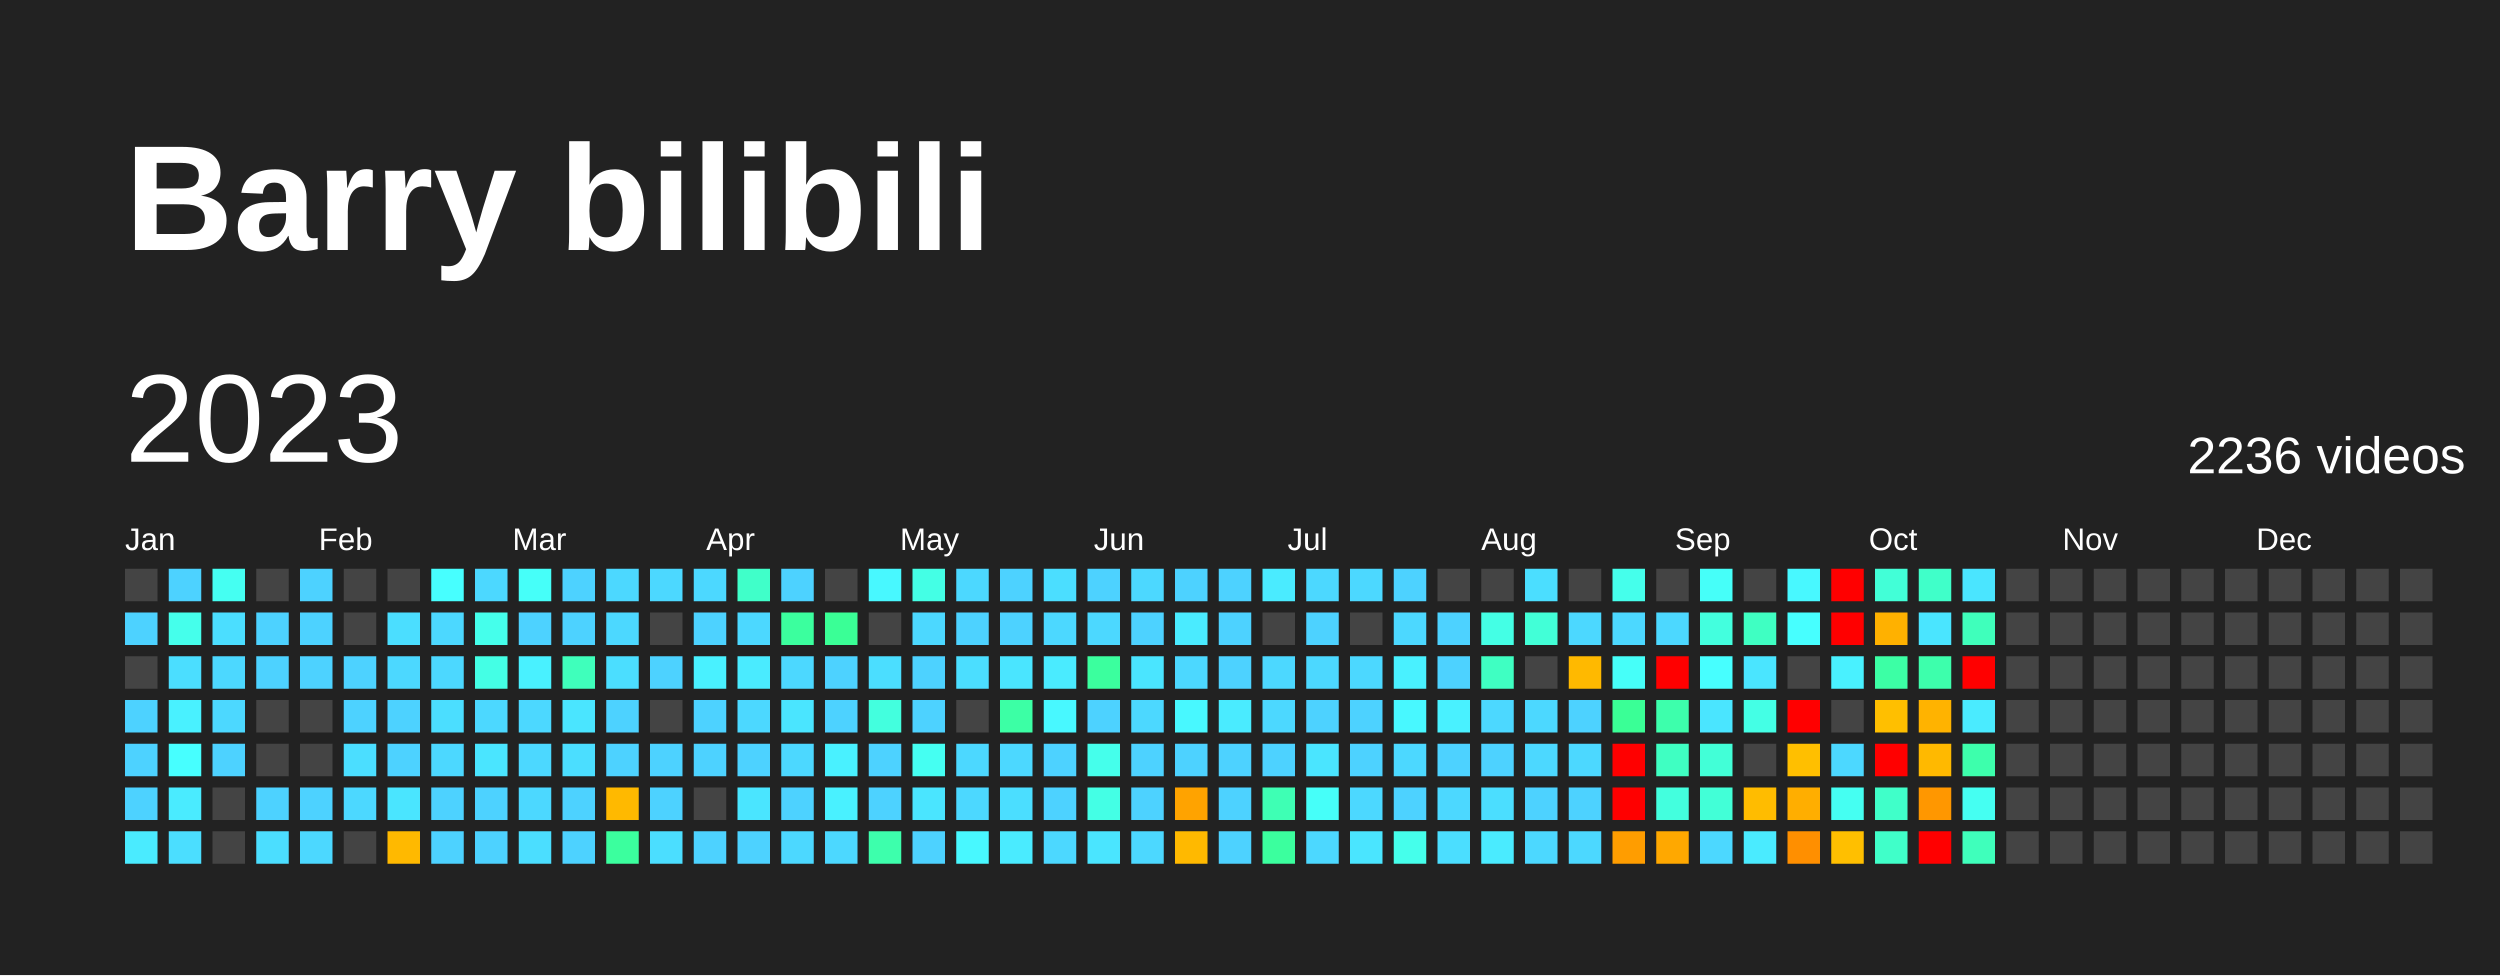
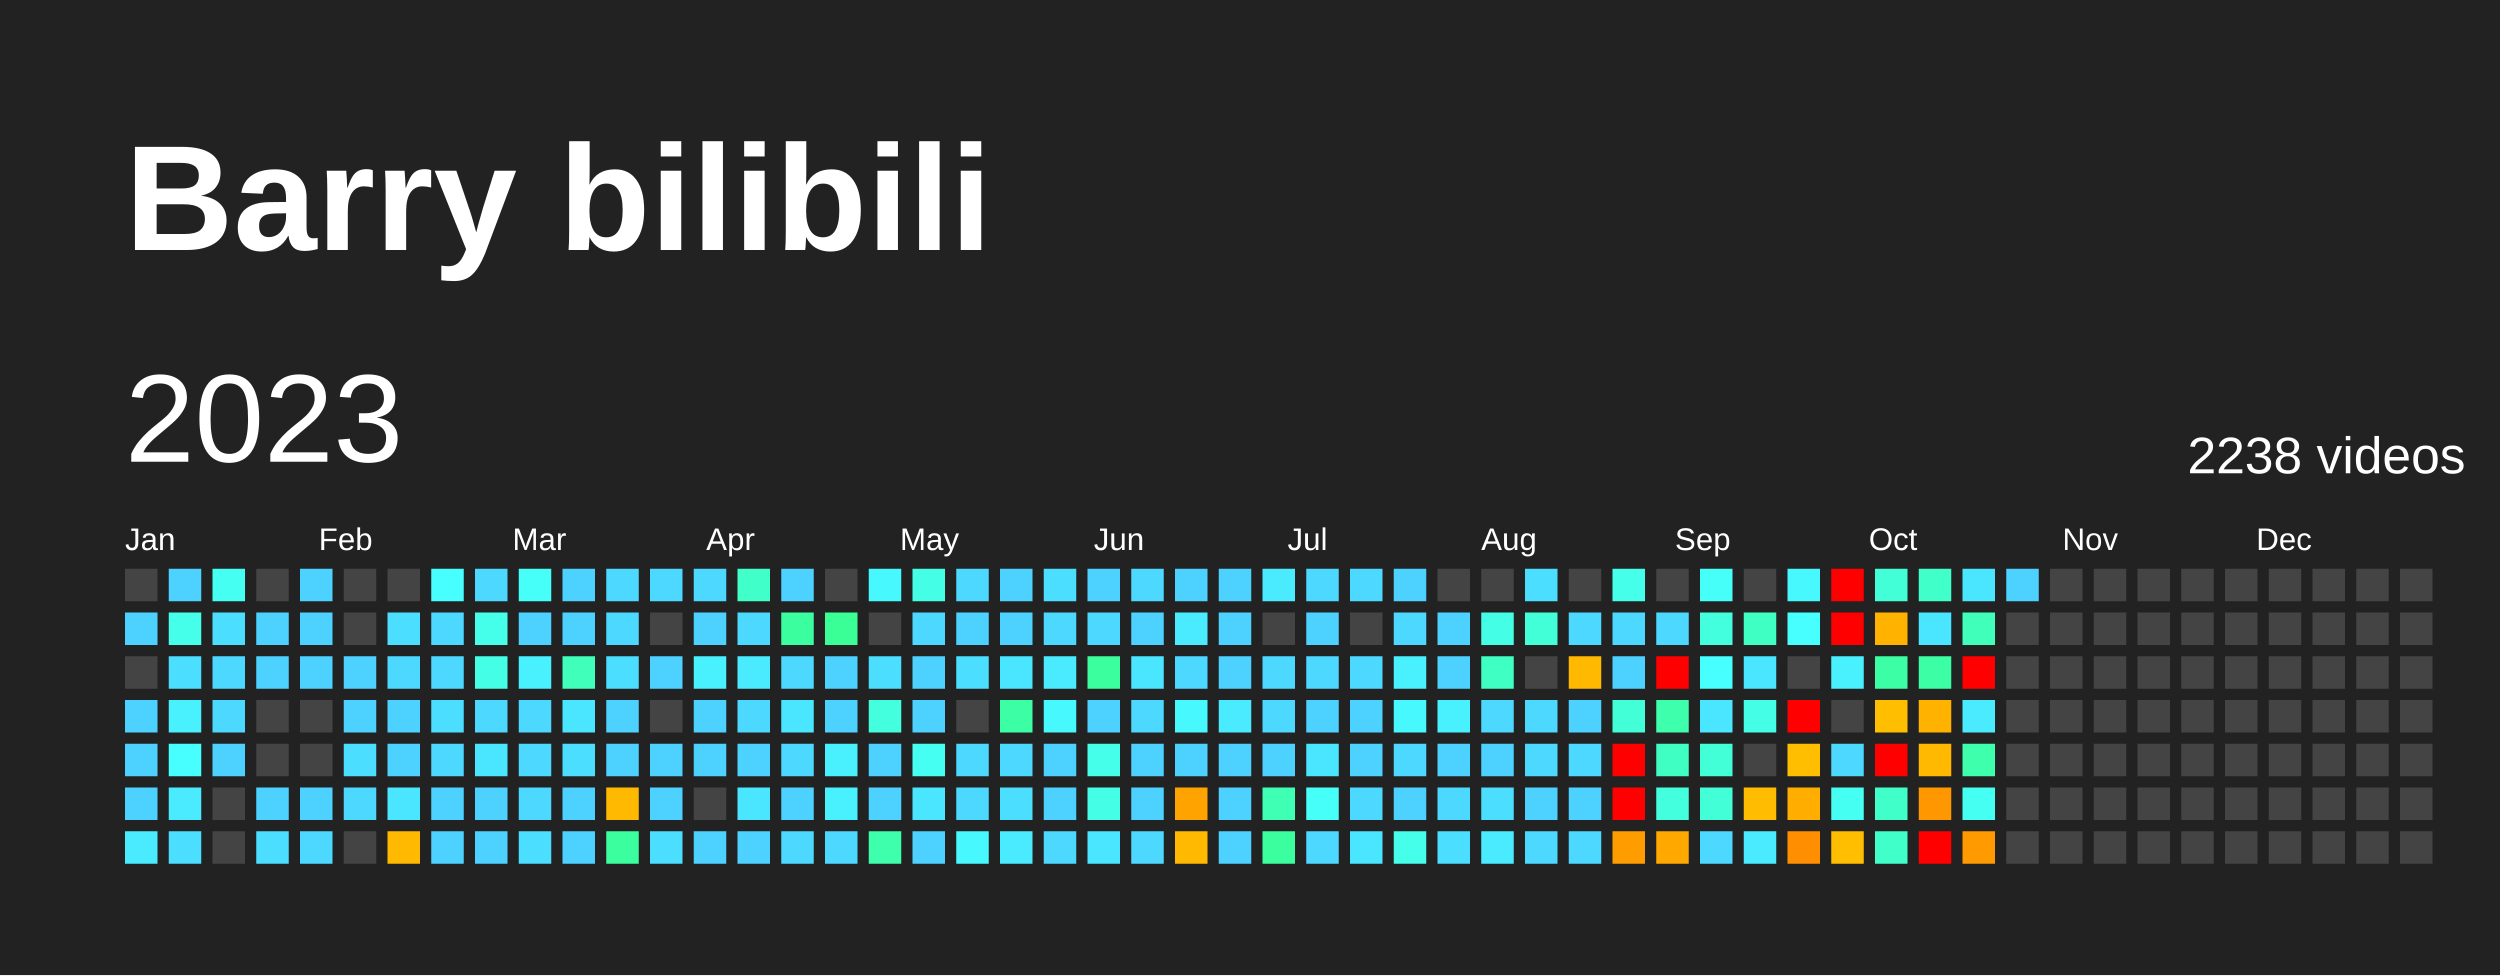
<svg xmlns="http://www.w3.org/2000/svg" baseProfile="full" height="78mm" version="1.1" viewBox="0,0,200,78" width="200mm">
  <defs />
  <rect fill="#222222" height="78" width="200" x="0" y="0" />
  <text fill="#FFFFFF" style="font-size:12px; font-family:Arial; font-weight:bold;" x="10" y="20">Barry bilibili</text>
  <text dominant-baseline="hanging" fill="#FFFFFF" style="font-size:10.0px; font-family:Arial;" x="10" y="30">2023</text>
-   <text dominant-baseline="hanging" fill="#FFFFFF" style="font-size:4.125px; font-family:Arial;" x="175" y="35">2236 videos</text>
+   <text dominant-baseline="hanging" fill="#FFFFFF" style="font-size:4.125px; font-family:Arial;" x="175" y="35">2238 videos</text>
  <text fill="#FFFFFF" style="font-size:2.5px; font-family:Arial" x="10.0" y="44">Jan</text>
  <text fill="#FFFFFF" style="font-size:2.5px; font-family:Arial" x="25.5" y="44">Feb</text>
  <text fill="#FFFFFF" style="font-size:2.5px; font-family:Arial" x="41.0" y="44">Mar</text>
  <text fill="#FFFFFF" style="font-size:2.5px; font-family:Arial" x="56.5" y="44">Apr</text>
  <text fill="#FFFFFF" style="font-size:2.5px; font-family:Arial" x="72.0" y="44">May</text>
  <text fill="#FFFFFF" style="font-size:2.5px; font-family:Arial" x="87.5" y="44">Jun</text>
  <text fill="#FFFFFF" style="font-size:2.5px; font-family:Arial" x="103.0" y="44">Jul</text>
  <text fill="#FFFFFF" style="font-size:2.5px; font-family:Arial" x="118.5" y="44">Aug</text>
  <text fill="#FFFFFF" style="font-size:2.5px; font-family:Arial" x="134.0" y="44">Sep</text>
  <text fill="#FFFFFF" style="font-size:2.5px; font-family:Arial" x="149.5" y="44">Oct</text>
  <text fill="#FFFFFF" style="font-size:2.5px; font-family:Arial" x="165.0" y="44">Nov</text>
  <text fill="#FFFFFF" style="font-size:2.5px; font-family:Arial" x="180.5" y="44">Dec</text>
  <rect fill="#444444" height="2.6" width="2.6" x="10.0" y="45.5" />
  <rect fill="#4dd2ff" height="2.6" width="2.6" x="10.0" y="49.0" />
  <rect fill="#444444" height="2.6" width="2.6" x="10.0" y="52.5" />
  <rect fill="#4dd2ff" height="2.6" width="2.6" x="10.0" y="56.0" />
  <rect fill="#4dd2ff" height="2.6" width="2.6" x="10.0" y="59.5" />
  <rect fill="#4dd2ff" height="2.6" width="2.6" x="10.0" y="63.0" />
  <rect fill="#4aebff" height="2.6" width="2.6" x="10.0" y="66.5" />
  <rect fill="#4dd2ff" height="2.6" width="2.6" x="13.5" y="45.5" />
  <rect fill="#45ffeb" height="2.6" width="2.6" x="13.5" y="49.0" />
  <rect fill="#4bdeff" height="2.6" width="2.6" x="13.5" y="52.5" />
  <rect fill="#49f1ff" height="2.6" width="2.6" x="13.5" y="56.0" />
  <rect fill="#47ffff" height="2.6" width="2.6" x="13.5" y="59.5" />
  <rect fill="#4aebff" height="2.6" width="2.6" x="13.5" y="63.0" />
  <rect fill="#4bdeff" height="2.6" width="2.6" x="13.5" y="66.5" />
  <rect fill="#45fff2" height="2.6" width="2.6" x="17.0" y="45.5" />
  <rect fill="#4bdeff" height="2.6" width="2.6" x="17.0" y="49.0" />
  <rect fill="#4cd8ff" height="2.6" width="2.6" x="17.0" y="52.5" />
  <rect fill="#4cd8ff" height="2.6" width="2.6" x="17.0" y="56.0" />
  <rect fill="#4dd2ff" height="2.6" width="2.6" x="17.0" y="59.5" />
  <rect fill="#444444" height="2.6" width="2.6" x="17.0" y="63.0" />
  <rect fill="#444444" height="2.6" width="2.6" x="17.0" y="66.5" />
  <rect fill="#444444" height="2.6" width="2.6" x="20.5" y="45.5" />
  <rect fill="#4dd2ff" height="2.6" width="2.6" x="20.5" y="49.0" />
  <rect fill="#4dd2ff" height="2.6" width="2.6" x="20.5" y="52.5" />
  <rect fill="#444444" height="2.6" width="2.6" x="20.5" y="56.0" />
  <rect fill="#444444" height="2.6" width="2.6" x="20.5" y="59.5" />
  <rect fill="#4dd2ff" height="2.6" width="2.6" x="20.5" y="63.0" />
  <rect fill="#4bdeff" height="2.6" width="2.6" x="20.5" y="66.5" />
  <rect fill="#4dd2ff" height="2.6" width="2.6" x="24.0" y="45.5" />
  <rect fill="#4dd2ff" height="2.6" width="2.6" x="24.0" y="49.0" />
  <rect fill="#4dd2ff" height="2.6" width="2.6" x="24.0" y="52.5" />
  <rect fill="#444444" height="2.6" width="2.6" x="24.0" y="56.0" />
  <rect fill="#444444" height="2.6" width="2.6" x="24.0" y="59.5" />
  <rect fill="#4dd2ff" height="2.6" width="2.6" x="24.0" y="63.0" />
  <rect fill="#4cd8ff" height="2.6" width="2.6" x="24.0" y="66.5" />
  <rect fill="#444444" height="2.6" width="2.6" x="27.5" y="45.5" />
  <rect fill="#444444" height="2.6" width="2.6" x="27.5" y="49.0" />
  <rect fill="#4dd2ff" height="2.6" width="2.6" x="27.5" y="52.5" />
  <rect fill="#4dd2ff" height="2.6" width="2.6" x="27.5" y="56.0" />
  <rect fill="#4bdeff" height="2.6" width="2.6" x="27.5" y="59.5" />
  <rect fill="#4cd8ff" height="2.6" width="2.6" x="27.5" y="63.0" />
  <rect fill="#444444" height="2.6" width="2.6" x="27.5" y="66.5" />
  <rect fill="#444444" height="2.6" width="2.6" x="31.0" y="45.5" />
  <rect fill="#4bdeff" height="2.6" width="2.6" x="31.0" y="49.0" />
  <rect fill="#4cd8ff" height="2.6" width="2.6" x="31.0" y="52.5" />
  <rect fill="#4dd2ff" height="2.6" width="2.6" x="31.0" y="56.0" />
  <rect fill="#4dd2ff" height="2.6" width="2.6" x="31.0" y="59.5" />
  <rect fill="#4ae5ff" height="2.6" width="2.6" x="31.0" y="63.0" />
  <rect fill="#ffb900" height="2.6" width="2.6" x="31.0" y="66.5" />
  <rect fill="#47ffff" height="2.6" width="2.6" x="34.5" y="45.5" />
  <rect fill="#4cd8ff" height="2.6" width="2.6" x="34.5" y="49.0" />
  <rect fill="#4cd8ff" height="2.6" width="2.6" x="34.5" y="52.5" />
  <rect fill="#4bdeff" height="2.6" width="2.6" x="34.5" y="56.0" />
  <rect fill="#4cd8ff" height="2.6" width="2.6" x="34.5" y="59.5" />
  <rect fill="#4dd2ff" height="2.6" width="2.6" x="34.5" y="63.0" />
  <rect fill="#4dd2ff" height="2.6" width="2.6" x="34.5" y="66.5" />
  <rect fill="#4cd8ff" height="2.6" width="2.6" x="38.0" y="45.5" />
  <rect fill="#45ffeb" height="2.6" width="2.6" x="38.0" y="49.0" />
  <rect fill="#44ffe5" height="2.6" width="2.6" x="38.0" y="52.5" />
  <rect fill="#4cd8ff" height="2.6" width="2.6" x="38.0" y="56.0" />
  <rect fill="#4ae5ff" height="2.6" width="2.6" x="38.0" y="59.5" />
  <rect fill="#4dd2ff" height="2.6" width="2.6" x="38.0" y="63.0" />
  <rect fill="#4dd2ff" height="2.6" width="2.6" x="38.0" y="66.5" />
  <rect fill="#46fff9" height="2.6" width="2.6" x="41.5" y="45.5" />
  <rect fill="#4dd2ff" height="2.6" width="2.6" x="41.5" y="49.0" />
  <rect fill="#49f1ff" height="2.6" width="2.6" x="41.5" y="52.5" />
  <rect fill="#4cd8ff" height="2.6" width="2.6" x="41.5" y="56.0" />
  <rect fill="#4cd8ff" height="2.6" width="2.6" x="41.5" y="59.5" />
  <rect fill="#4cd8ff" height="2.6" width="2.6" x="41.5" y="63.0" />
  <rect fill="#4bdeff" height="2.6" width="2.6" x="41.5" y="66.5" />
  <rect fill="#4dd2ff" height="2.6" width="2.6" x="45.0" y="45.5" />
  <rect fill="#4dd2ff" height="2.6" width="2.6" x="45.0" y="49.0" />
  <rect fill="#3fffbb" height="2.6" width="2.6" x="45.0" y="52.5" />
  <rect fill="#4ae5ff" height="2.6" width="2.6" x="45.0" y="56.0" />
  <rect fill="#4bdeff" height="2.6" width="2.6" x="45.0" y="59.5" />
  <rect fill="#4dd2ff" height="2.6" width="2.6" x="45.0" y="63.0" />
  <rect fill="#4dd2ff" height="2.6" width="2.6" x="45.0" y="66.5" />
  <rect fill="#4cd8ff" height="2.6" width="2.6" x="48.5" y="45.5" />
  <rect fill="#4cd8ff" height="2.6" width="2.6" x="48.5" y="49.0" />
  <rect fill="#4bdeff" height="2.6" width="2.6" x="48.5" y="52.5" />
  <rect fill="#4dd2ff" height="2.6" width="2.6" x="48.5" y="56.0" />
  <rect fill="#4dd2ff" height="2.6" width="2.6" x="48.5" y="59.5" />
  <rect fill="#ffb900" height="2.6" width="2.6" x="48.5" y="63.0" />
  <rect fill="#3bff9e" height="2.6" width="2.6" x="48.5" y="66.5" />
  <rect fill="#4cd8ff" height="2.6" width="2.6" x="52.0" y="45.5" />
  <rect fill="#444444" height="2.6" width="2.6" x="52.0" y="49.0" />
  <rect fill="#4dd2ff" height="2.6" width="2.6" x="52.0" y="52.5" />
  <rect fill="#444444" height="2.6" width="2.6" x="52.0" y="56.0" />
  <rect fill="#4dd2ff" height="2.6" width="2.6" x="52.0" y="59.5" />
  <rect fill="#4dd2ff" height="2.6" width="2.6" x="52.0" y="63.0" />
  <rect fill="#4bdeff" height="2.6" width="2.6" x="52.0" y="66.5" />
  <rect fill="#4cd8ff" height="2.6" width="2.6" x="55.5" y="45.5" />
  <rect fill="#4dd2ff" height="2.6" width="2.6" x="55.5" y="49.0" />
  <rect fill="#49f1ff" height="2.6" width="2.6" x="55.5" y="52.5" />
  <rect fill="#4dd2ff" height="2.6" width="2.6" x="55.5" y="56.0" />
  <rect fill="#4dd2ff" height="2.6" width="2.6" x="55.5" y="59.5" />
  <rect fill="#444444" height="2.6" width="2.6" x="55.5" y="63.0" />
  <rect fill="#4dd2ff" height="2.6" width="2.6" x="55.5" y="66.5" />
  <rect fill="#40ffc9" height="2.6" width="2.6" x="59.0" y="45.5" />
  <rect fill="#4cd8ff" height="2.6" width="2.6" x="59.0" y="49.0" />
  <rect fill="#4aebff" height="2.6" width="2.6" x="59.0" y="52.5" />
  <rect fill="#4cd8ff" height="2.6" width="2.6" x="59.0" y="56.0" />
  <rect fill="#4dd2ff" height="2.6" width="2.6" x="59.0" y="59.5" />
  <rect fill="#4ae5ff" height="2.6" width="2.6" x="59.0" y="63.0" />
  <rect fill="#4dd2ff" height="2.6" width="2.6" x="59.0" y="66.5" />
  <rect fill="#4dd2ff" height="2.6" width="2.6" x="62.5" y="45.5" />
  <rect fill="#3bff9e" height="2.6" width="2.6" x="62.5" y="49.0" />
  <rect fill="#4cd8ff" height="2.6" width="2.6" x="62.5" y="52.5" />
  <rect fill="#4ae5ff" height="2.6" width="2.6" x="62.5" y="56.0" />
  <rect fill="#4cd8ff" height="2.6" width="2.6" x="62.5" y="59.5" />
  <rect fill="#4dd2ff" height="2.6" width="2.6" x="62.5" y="63.0" />
  <rect fill="#4cd8ff" height="2.6" width="2.6" x="62.5" y="66.5" />
  <rect fill="#444444" height="2.6" width="2.6" x="66.0" y="45.5" />
  <rect fill="#3aff96" height="2.6" width="2.6" x="66.0" y="49.0" />
  <rect fill="#4dd2ff" height="2.6" width="2.6" x="66.0" y="52.5" />
  <rect fill="#4dd2ff" height="2.6" width="2.6" x="66.0" y="56.0" />
  <rect fill="#49f1ff" height="2.6" width="2.6" x="66.0" y="59.5" />
  <rect fill="#49f1ff" height="2.6" width="2.6" x="66.0" y="63.0" />
  <rect fill="#4cd8ff" height="2.6" width="2.6" x="66.0" y="66.5" />
  <rect fill="#48f8ff" height="2.6" width="2.6" x="69.5" y="45.5" />
  <rect fill="#444444" height="2.6" width="2.6" x="69.5" y="49.0" />
  <rect fill="#4bdeff" height="2.6" width="2.6" x="69.5" y="52.5" />
  <rect fill="#43ffde" height="2.6" width="2.6" x="69.5" y="56.0" />
  <rect fill="#4dd2ff" height="2.6" width="2.6" x="69.5" y="59.5" />
  <rect fill="#4dd2ff" height="2.6" width="2.6" x="69.5" y="63.0" />
  <rect fill="#3dffac" height="2.6" width="2.6" x="69.5" y="66.5" />
  <rect fill="#44ffe5" height="2.6" width="2.6" x="73.0" y="45.5" />
  <rect fill="#4cd8ff" height="2.6" width="2.6" x="73.0" y="49.0" />
  <rect fill="#4dd2ff" height="2.6" width="2.6" x="73.0" y="52.5" />
  <rect fill="#4dd2ff" height="2.6" width="2.6" x="73.0" y="56.0" />
  <rect fill="#45fff2" height="2.6" width="2.6" x="73.0" y="59.5" />
  <rect fill="#4ae5ff" height="2.6" width="2.6" x="73.0" y="63.0" />
  <rect fill="#4dd2ff" height="2.6" width="2.6" x="73.0" y="66.5" />
  <rect fill="#4cd8ff" height="2.6" width="2.6" x="76.5" y="45.5" />
  <rect fill="#4dd2ff" height="2.6" width="2.6" x="76.5" y="49.0" />
  <rect fill="#4bdeff" height="2.6" width="2.6" x="76.5" y="52.5" />
  <rect fill="#444444" height="2.6" width="2.6" x="76.5" y="56.0" />
  <rect fill="#4cd8ff" height="2.6" width="2.6" x="76.5" y="59.5" />
  <rect fill="#4cd8ff" height="2.6" width="2.6" x="76.5" y="63.0" />
  <rect fill="#48f8ff" height="2.6" width="2.6" x="76.5" y="66.5" />
  <rect fill="#4dd2ff" height="2.6" width="2.6" x="80.0" y="45.5" />
  <rect fill="#4dd2ff" height="2.6" width="2.6" x="80.0" y="49.0" />
  <rect fill="#4ae5ff" height="2.6" width="2.6" x="80.0" y="52.5" />
  <rect fill="#3cffa5" height="2.6" width="2.6" x="80.0" y="56.0" />
  <rect fill="#4cd8ff" height="2.6" width="2.6" x="80.0" y="59.5" />
  <rect fill="#4bdeff" height="2.6" width="2.6" x="80.0" y="63.0" />
  <rect fill="#4aebff" height="2.6" width="2.6" x="80.0" y="66.5" />
  <rect fill="#4bdeff" height="2.6" width="2.6" x="83.5" y="45.5" />
  <rect fill="#4cd8ff" height="2.6" width="2.6" x="83.5" y="49.0" />
  <rect fill="#4aebff" height="2.6" width="2.6" x="83.5" y="52.5" />
  <rect fill="#48f8ff" height="2.6" width="2.6" x="83.5" y="56.0" />
  <rect fill="#4dd2ff" height="2.6" width="2.6" x="83.5" y="59.5" />
  <rect fill="#4dd2ff" height="2.6" width="2.6" x="83.5" y="63.0" />
  <rect fill="#4cd8ff" height="2.6" width="2.6" x="83.5" y="66.5" />
  <rect fill="#4dd2ff" height="2.6" width="2.6" x="87.0" y="45.5" />
  <rect fill="#4cd8ff" height="2.6" width="2.6" x="87.0" y="49.0" />
  <rect fill="#3bff9e" height="2.6" width="2.6" x="87.0" y="52.5" />
  <rect fill="#4dd2ff" height="2.6" width="2.6" x="87.0" y="56.0" />
  <rect fill="#45ffeb" height="2.6" width="2.6" x="87.0" y="59.5" />
  <rect fill="#44ffe5" height="2.6" width="2.6" x="87.0" y="63.0" />
  <rect fill="#4ae5ff" height="2.6" width="2.6" x="87.0" y="66.5" />
  <rect fill="#4cd8ff" height="2.6" width="2.6" x="90.5" y="45.5" />
  <rect fill="#4dd2ff" height="2.6" width="2.6" x="90.5" y="49.0" />
  <rect fill="#4ae5ff" height="2.6" width="2.6" x="90.5" y="52.5" />
  <rect fill="#4cd8ff" height="2.6" width="2.6" x="90.5" y="56.0" />
  <rect fill="#4dd2ff" height="2.6" width="2.6" x="90.5" y="59.5" />
  <rect fill="#4dd2ff" height="2.6" width="2.6" x="90.5" y="63.0" />
  <rect fill="#4cd8ff" height="2.6" width="2.6" x="90.5" y="66.5" />
  <rect fill="#4dd2ff" height="2.6" width="2.6" x="94.0" y="45.5" />
  <rect fill="#4aebff" height="2.6" width="2.6" x="94.0" y="49.0" />
  <rect fill="#4cd8ff" height="2.6" width="2.6" x="94.0" y="52.5" />
  <rect fill="#48f8ff" height="2.6" width="2.6" x="94.0" y="56.0" />
  <rect fill="#4dd2ff" height="2.6" width="2.6" x="94.0" y="59.5" />
  <rect fill="#ffa300" height="2.6" width="2.6" x="94.0" y="63.0" />
  <rect fill="#ffb900" height="2.6" width="2.6" x="94.0" y="66.5" />
  <rect fill="#4dd2ff" height="2.6" width="2.6" x="97.5" y="45.5" />
  <rect fill="#4dd2ff" height="2.6" width="2.6" x="97.5" y="49.0" />
  <rect fill="#4dd2ff" height="2.6" width="2.6" x="97.5" y="52.5" />
  <rect fill="#4aebff" height="2.6" width="2.6" x="97.5" y="56.0" />
  <rect fill="#4dd2ff" height="2.6" width="2.6" x="97.5" y="59.5" />
  <rect fill="#4dd2ff" height="2.6" width="2.6" x="97.5" y="63.0" />
  <rect fill="#4dd2ff" height="2.6" width="2.6" x="97.5" y="66.5" />
  <rect fill="#4aebff" height="2.6" width="2.6" x="101.0" y="45.5" />
  <rect fill="#444444" height="2.6" width="2.6" x="101.0" y="49.0" />
  <rect fill="#4cd8ff" height="2.6" width="2.6" x="101.0" y="52.5" />
  <rect fill="#4cd8ff" height="2.6" width="2.6" x="101.0" y="56.0" />
  <rect fill="#4dd2ff" height="2.6" width="2.6" x="101.0" y="59.5" />
  <rect fill="#3effb4" height="2.6" width="2.6" x="101.0" y="63.0" />
  <rect fill="#3bff9e" height="2.6" width="2.6" x="101.0" y="66.5" />
  <rect fill="#4cd8ff" height="2.6" width="2.6" x="104.5" y="45.5" />
  <rect fill="#4dd2ff" height="2.6" width="2.6" x="104.5" y="49.0" />
  <rect fill="#4cd8ff" height="2.6" width="2.6" x="104.5" y="52.5" />
  <rect fill="#4dd2ff" height="2.6" width="2.6" x="104.5" y="56.0" />
  <rect fill="#4ae5ff" height="2.6" width="2.6" x="104.5" y="59.5" />
  <rect fill="#46fff9" height="2.6" width="2.6" x="104.5" y="63.0" />
  <rect fill="#4cd8ff" height="2.6" width="2.6" x="104.5" y="66.5" />
  <rect fill="#4cd8ff" height="2.6" width="2.6" x="108.0" y="45.5" />
  <rect fill="#444444" height="2.6" width="2.6" x="108.0" y="49.0" />
  <rect fill="#4cd8ff" height="2.6" width="2.6" x="108.0" y="52.5" />
  <rect fill="#4dd2ff" height="2.6" width="2.6" x="108.0" y="56.0" />
  <rect fill="#4dd2ff" height="2.6" width="2.6" x="108.0" y="59.5" />
  <rect fill="#4cd8ff" height="2.6" width="2.6" x="108.0" y="63.0" />
  <rect fill="#4ae5ff" height="2.6" width="2.6" x="108.0" y="66.5" />
  <rect fill="#4dd2ff" height="2.6" width="2.6" x="111.5" y="45.5" />
  <rect fill="#4cd8ff" height="2.6" width="2.6" x="111.5" y="49.0" />
  <rect fill="#49f1ff" height="2.6" width="2.6" x="111.5" y="52.5" />
  <rect fill="#48f8ff" height="2.6" width="2.6" x="111.5" y="56.0" />
  <rect fill="#4cd8ff" height="2.6" width="2.6" x="111.5" y="59.5" />
  <rect fill="#4dd2ff" height="2.6" width="2.6" x="111.5" y="63.0" />
  <rect fill="#45ffeb" height="2.6" width="2.6" x="111.5" y="66.5" />
  <rect fill="#444444" height="2.6" width="2.6" x="115.0" y="45.5" />
  <rect fill="#4dd2ff" height="2.6" width="2.6" x="115.0" y="49.0" />
  <rect fill="#4dd2ff" height="2.6" width="2.6" x="115.0" y="52.5" />
  <rect fill="#49f1ff" height="2.6" width="2.6" x="115.0" y="56.0" />
  <rect fill="#4dd2ff" height="2.6" width="2.6" x="115.0" y="59.5" />
  <rect fill="#4cd8ff" height="2.6" width="2.6" x="115.0" y="63.0" />
  <rect fill="#4bdeff" height="2.6" width="2.6" x="115.0" y="66.5" />
  <rect fill="#444444" height="2.6" width="2.6" x="118.5" y="45.5" />
  <rect fill="#44ffe5" height="2.6" width="2.6" x="118.5" y="49.0" />
  <rect fill="#3fffc2" height="2.6" width="2.6" x="118.5" y="52.5" />
  <rect fill="#4cd8ff" height="2.6" width="2.6" x="118.5" y="56.0" />
  <rect fill="#4dd2ff" height="2.6" width="2.6" x="118.5" y="59.5" />
  <rect fill="#4bdeff" height="2.6" width="2.6" x="118.5" y="63.0" />
  <rect fill="#4aebff" height="2.6" width="2.6" x="118.5" y="66.5" />
  <rect fill="#4bdeff" height="2.6" width="2.6" x="122.0" y="45.5" />
  <rect fill="#42ffd7" height="2.6" width="2.6" x="122.0" y="49.0" />
  <rect fill="#444444" height="2.6" width="2.6" x="122.0" y="52.5" />
  <rect fill="#4cd8ff" height="2.6" width="2.6" x="122.0" y="56.0" />
  <rect fill="#4cd8ff" height="2.6" width="2.6" x="122.0" y="59.5" />
  <rect fill="#4dd2ff" height="2.6" width="2.6" x="122.0" y="63.0" />
  <rect fill="#4cd8ff" height="2.6" width="2.6" x="122.0" y="66.5" />
  <rect fill="#444444" height="2.6" width="2.6" x="125.5" y="45.5" />
  <rect fill="#4cd8ff" height="2.6" width="2.6" x="125.5" y="49.0" />
  <rect fill="#ffb900" height="2.6" width="2.6" x="125.5" y="52.5" />
  <rect fill="#4dd2ff" height="2.6" width="2.6" x="125.5" y="56.0" />
  <rect fill="#4cd8ff" height="2.6" width="2.6" x="125.5" y="59.5" />
  <rect fill="#4dd2ff" height="2.6" width="2.6" x="125.5" y="63.0" />
  <rect fill="#4cd8ff" height="2.6" width="2.6" x="125.5" y="66.5" />
  <rect fill="#45ffeb" height="2.6" width="2.6" x="129.0" y="45.5" />
  <rect fill="#4cd8ff" height="2.6" width="2.6" x="129.0" y="49.0" />
-   <rect fill="#46fff9" height="2.6" width="2.6" x="129.0" y="52.5" />
-   <rect fill="#3aff96" height="2.6" width="2.6" x="129.0" y="56.0" />
+   <rect fill="#4dd2ff" height="2.6" width="2.6" x="129.0" y="52.5" />
+   <rect fill="#42ffd7" height="2.6" width="2.6" x="129.0" y="56.0" />
  <rect fill="red" height="2.6" width="2.6" x="129.0" y="59.5" />
  <rect fill="red" height="2.6" width="2.6" x="129.0" y="63.0" />
  <rect fill="#ff9d00" height="2.6" width="2.6" x="129.0" y="66.5" />
  <rect fill="#444444" height="2.6" width="2.6" x="132.5" y="45.5" />
  <rect fill="#4cd8ff" height="2.6" width="2.6" x="132.5" y="49.0" />
  <rect fill="red" height="2.6" width="2.6" x="132.5" y="52.5" />
  <rect fill="#3dffac" height="2.6" width="2.6" x="132.5" y="56.0" />
  <rect fill="#3fffc2" height="2.6" width="2.6" x="132.5" y="59.5" />
  <rect fill="#43ffde" height="2.6" width="2.6" x="132.5" y="63.0" />
  <rect fill="#ffa800" height="2.6" width="2.6" x="132.5" y="66.5" />
  <rect fill="#46fff9" height="2.6" width="2.6" x="136.0" y="45.5" />
  <rect fill="#43ffde" height="2.6" width="2.6" x="136.0" y="49.0" />
  <rect fill="#47ffff" height="2.6" width="2.6" x="136.0" y="52.5" />
  <rect fill="#4ae5ff" height="2.6" width="2.6" x="136.0" y="56.0" />
  <rect fill="#42ffd7" height="2.6" width="2.6" x="136.0" y="59.5" />
  <rect fill="#42ffd7" height="2.6" width="2.6" x="136.0" y="63.0" />
  <rect fill="#4cd8ff" height="2.6" width="2.6" x="136.0" y="66.5" />
  <rect fill="#444444" height="2.6" width="2.6" x="139.5" y="45.5" />
  <rect fill="#3fffc2" height="2.6" width="2.6" x="139.5" y="49.0" />
  <rect fill="#4ae5ff" height="2.6" width="2.6" x="139.5" y="52.5" />
  <rect fill="#44ffe5" height="2.6" width="2.6" x="139.5" y="56.0" />
  <rect fill="#444444" height="2.6" width="2.6" x="139.5" y="59.5" />
  <rect fill="#ffbc00" height="2.6" width="2.6" x="139.5" y="63.0" />
  <rect fill="#4aebff" height="2.6" width="2.6" x="139.5" y="66.5" />
  <rect fill="#48f8ff" height="2.6" width="2.6" x="143.0" y="45.5" />
  <rect fill="#47ffff" height="2.6" width="2.6" x="143.0" y="49.0" />
  <rect fill="#444444" height="2.6" width="2.6" x="143.0" y="52.5" />
  <rect fill="red" height="2.6" width="2.6" x="143.0" y="56.0" />
  <rect fill="#ffbf00" height="2.6" width="2.6" x="143.0" y="59.5" />
  <rect fill="#ffae00" height="2.6" width="2.6" x="143.0" y="63.0" />
  <rect fill="#ff8f00" height="2.6" width="2.6" x="143.0" y="66.5" />
  <rect fill="red" height="2.6" width="2.6" x="146.5" y="45.5" />
  <rect fill="red" height="2.6" width="2.6" x="146.5" y="49.0" />
  <rect fill="#49f1ff" height="2.6" width="2.6" x="146.5" y="52.5" />
  <rect fill="#444444" height="2.6" width="2.6" x="146.5" y="56.0" />
  <rect fill="#4cd8ff" height="2.6" width="2.6" x="146.5" y="59.5" />
  <rect fill="#45fff2" height="2.6" width="2.6" x="146.5" y="63.0" />
  <rect fill="#ffbf00" height="2.6" width="2.6" x="146.5" y="66.5" />
  <rect fill="#42ffd7" height="2.6" width="2.6" x="150.0" y="45.5" />
-   <rect fill="#ffb100" height="2.6" width="2.6" x="150.0" y="49.0" />
+   <rect fill="#ffb300" height="2.6" width="2.6" x="150.0" y="49.0" />
  <rect fill="#3cffa5" height="2.6" width="2.6" x="150.0" y="52.5" />
  <rect fill="#ffbf00" height="2.6" width="2.6" x="150.0" y="56.0" />
  <rect fill="red" height="2.6" width="2.6" x="150.0" y="59.5" />
  <rect fill="#40ffc9" height="2.6" width="2.6" x="150.0" y="63.0" />
  <rect fill="#40ffc9" height="2.6" width="2.6" x="150.0" y="66.5" />
  <rect fill="#40ffc9" height="2.6" width="2.6" x="153.5" y="45.5" />
  <rect fill="#4ae5ff" height="2.6" width="2.6" x="153.5" y="49.0" />
-   <rect fill="#3dffac" height="2.6" width="2.6" x="153.5" y="52.5" />
+   <rect fill="#3cffa5" height="2.6" width="2.6" x="153.5" y="52.5" />
  <rect fill="#ffb300" height="2.6" width="2.6" x="153.5" y="56.0" />
  <rect fill="#ffb900" height="2.6" width="2.6" x="153.5" y="59.5" />
  <rect fill="#ff9700" height="2.6" width="2.6" x="153.5" y="63.0" />
  <rect fill="red" height="2.6" width="2.6" x="153.5" y="66.5" />
  <rect fill="#4ae5ff" height="2.6" width="2.6" x="157.0" y="45.5" />
  <rect fill="#3fffbb" height="2.6" width="2.6" x="157.0" y="49.0" />
  <rect fill="red" height="2.6" width="2.6" x="157.0" y="52.5" />
  <rect fill="#4aebff" height="2.6" width="2.6" x="157.0" y="56.0" />
  <rect fill="#3dffac" height="2.6" width="2.6" x="157.0" y="59.5" />
  <rect fill="#45fff2" height="2.6" width="2.6" x="157.0" y="63.0" />
-   <rect fill="#3fffbb" height="2.6" width="2.6" x="157.0" y="66.5" />
-   <rect fill="#444444" height="2.6" width="2.6" x="160.5" y="45.5" />
+   <rect fill="#ff9a00" height="2.6" width="2.6" x="157.0" y="66.5" />
+   <rect fill="#4dd2ff" height="2.6" width="2.6" x="160.5" y="45.5" />
  <rect fill="#444444" height="2.6" width="2.6" x="160.5" y="49.0" />
  <rect fill="#444444" height="2.6" width="2.6" x="160.5" y="52.5" />
  <rect fill="#444444" height="2.6" width="2.6" x="160.5" y="56.0" />
  <rect fill="#444444" height="2.6" width="2.6" x="160.5" y="59.5" />
  <rect fill="#444444" height="2.6" width="2.6" x="160.5" y="63.0" />
  <rect fill="#444444" height="2.6" width="2.6" x="160.5" y="66.5" />
  <rect fill="#444444" height="2.6" width="2.6" x="164.0" y="45.5" />
  <rect fill="#444444" height="2.6" width="2.6" x="164.0" y="49.0" />
  <rect fill="#444444" height="2.6" width="2.6" x="164.0" y="52.5" />
  <rect fill="#444444" height="2.6" width="2.6" x="164.0" y="56.0" />
  <rect fill="#444444" height="2.6" width="2.6" x="164.0" y="59.5" />
  <rect fill="#444444" height="2.6" width="2.6" x="164.0" y="63.0" />
  <rect fill="#444444" height="2.6" width="2.6" x="164.0" y="66.5" />
  <rect fill="#444444" height="2.6" width="2.6" x="167.5" y="45.5" />
  <rect fill="#444444" height="2.6" width="2.6" x="167.5" y="49.0" />
  <rect fill="#444444" height="2.6" width="2.6" x="167.5" y="52.5" />
  <rect fill="#444444" height="2.6" width="2.6" x="167.5" y="56.0" />
  <rect fill="#444444" height="2.6" width="2.6" x="167.5" y="59.5" />
  <rect fill="#444444" height="2.6" width="2.6" x="167.5" y="63.0" />
  <rect fill="#444444" height="2.6" width="2.6" x="167.5" y="66.5" />
  <rect fill="#444444" height="2.6" width="2.6" x="171.0" y="45.5" />
  <rect fill="#444444" height="2.6" width="2.6" x="171.0" y="49.0" />
  <rect fill="#444444" height="2.6" width="2.6" x="171.0" y="52.5" />
  <rect fill="#444444" height="2.6" width="2.6" x="171.0" y="56.0" />
  <rect fill="#444444" height="2.6" width="2.6" x="171.0" y="59.5" />
  <rect fill="#444444" height="2.6" width="2.6" x="171.0" y="63.0" />
  <rect fill="#444444" height="2.6" width="2.6" x="171.0" y="66.5" />
  <rect fill="#444444" height="2.6" width="2.6" x="174.5" y="45.5" />
  <rect fill="#444444" height="2.6" width="2.6" x="174.5" y="49.0" />
  <rect fill="#444444" height="2.6" width="2.6" x="174.5" y="52.5" />
  <rect fill="#444444" height="2.6" width="2.6" x="174.5" y="56.0" />
  <rect fill="#444444" height="2.6" width="2.6" x="174.5" y="59.5" />
  <rect fill="#444444" height="2.6" width="2.6" x="174.5" y="63.0" />
  <rect fill="#444444" height="2.6" width="2.6" x="174.5" y="66.5" />
  <rect fill="#444444" height="2.6" width="2.6" x="178.0" y="45.5" />
  <rect fill="#444444" height="2.6" width="2.6" x="178.0" y="49.0" />
  <rect fill="#444444" height="2.6" width="2.6" x="178.0" y="52.5" />
  <rect fill="#444444" height="2.6" width="2.6" x="178.0" y="56.0" />
  <rect fill="#444444" height="2.6" width="2.6" x="178.0" y="59.5" />
  <rect fill="#444444" height="2.6" width="2.6" x="178.0" y="63.0" />
  <rect fill="#444444" height="2.6" width="2.6" x="178.0" y="66.5" />
  <rect fill="#444444" height="2.6" width="2.6" x="181.5" y="45.5" />
  <rect fill="#444444" height="2.6" width="2.6" x="181.5" y="49.0" />
  <rect fill="#444444" height="2.6" width="2.6" x="181.5" y="52.5" />
  <rect fill="#444444" height="2.6" width="2.6" x="181.5" y="56.0" />
  <rect fill="#444444" height="2.6" width="2.6" x="181.5" y="59.5" />
  <rect fill="#444444" height="2.6" width="2.6" x="181.5" y="63.0" />
  <rect fill="#444444" height="2.6" width="2.6" x="181.5" y="66.5" />
  <rect fill="#444444" height="2.6" width="2.6" x="185.0" y="45.5" />
  <rect fill="#444444" height="2.6" width="2.6" x="185.0" y="49.0" />
  <rect fill="#444444" height="2.6" width="2.6" x="185.0" y="52.5" />
  <rect fill="#444444" height="2.6" width="2.6" x="185.0" y="56.0" />
  <rect fill="#444444" height="2.6" width="2.6" x="185.0" y="59.5" />
  <rect fill="#444444" height="2.6" width="2.6" x="185.0" y="63.0" />
  <rect fill="#444444" height="2.6" width="2.6" x="185.0" y="66.5" />
  <rect fill="#444444" height="2.6" width="2.6" x="188.5" y="45.5" />
  <rect fill="#444444" height="2.6" width="2.6" x="188.5" y="49.0" />
  <rect fill="#444444" height="2.6" width="2.6" x="188.5" y="52.5" />
  <rect fill="#444444" height="2.6" width="2.6" x="188.5" y="56.0" />
  <rect fill="#444444" height="2.6" width="2.6" x="188.5" y="59.5" />
  <rect fill="#444444" height="2.6" width="2.6" x="188.5" y="63.0" />
  <rect fill="#444444" height="2.6" width="2.6" x="188.5" y="66.5" />
  <rect fill="#444444" height="2.6" width="2.6" x="192.0" y="45.5" />
  <rect fill="#444444" height="2.6" width="2.6" x="192.0" y="49.0" />
  <rect fill="#444444" height="2.6" width="2.6" x="192.0" y="52.5" />
  <rect fill="#444444" height="2.6" width="2.6" x="192.0" y="56.0" />
  <rect fill="#444444" height="2.6" width="2.6" x="192.0" y="59.5" />
  <rect fill="#444444" height="2.6" width="2.6" x="192.0" y="63.0" />
  <rect fill="#444444" height="2.6" width="2.6" x="192.0" y="66.5" />
</svg>
